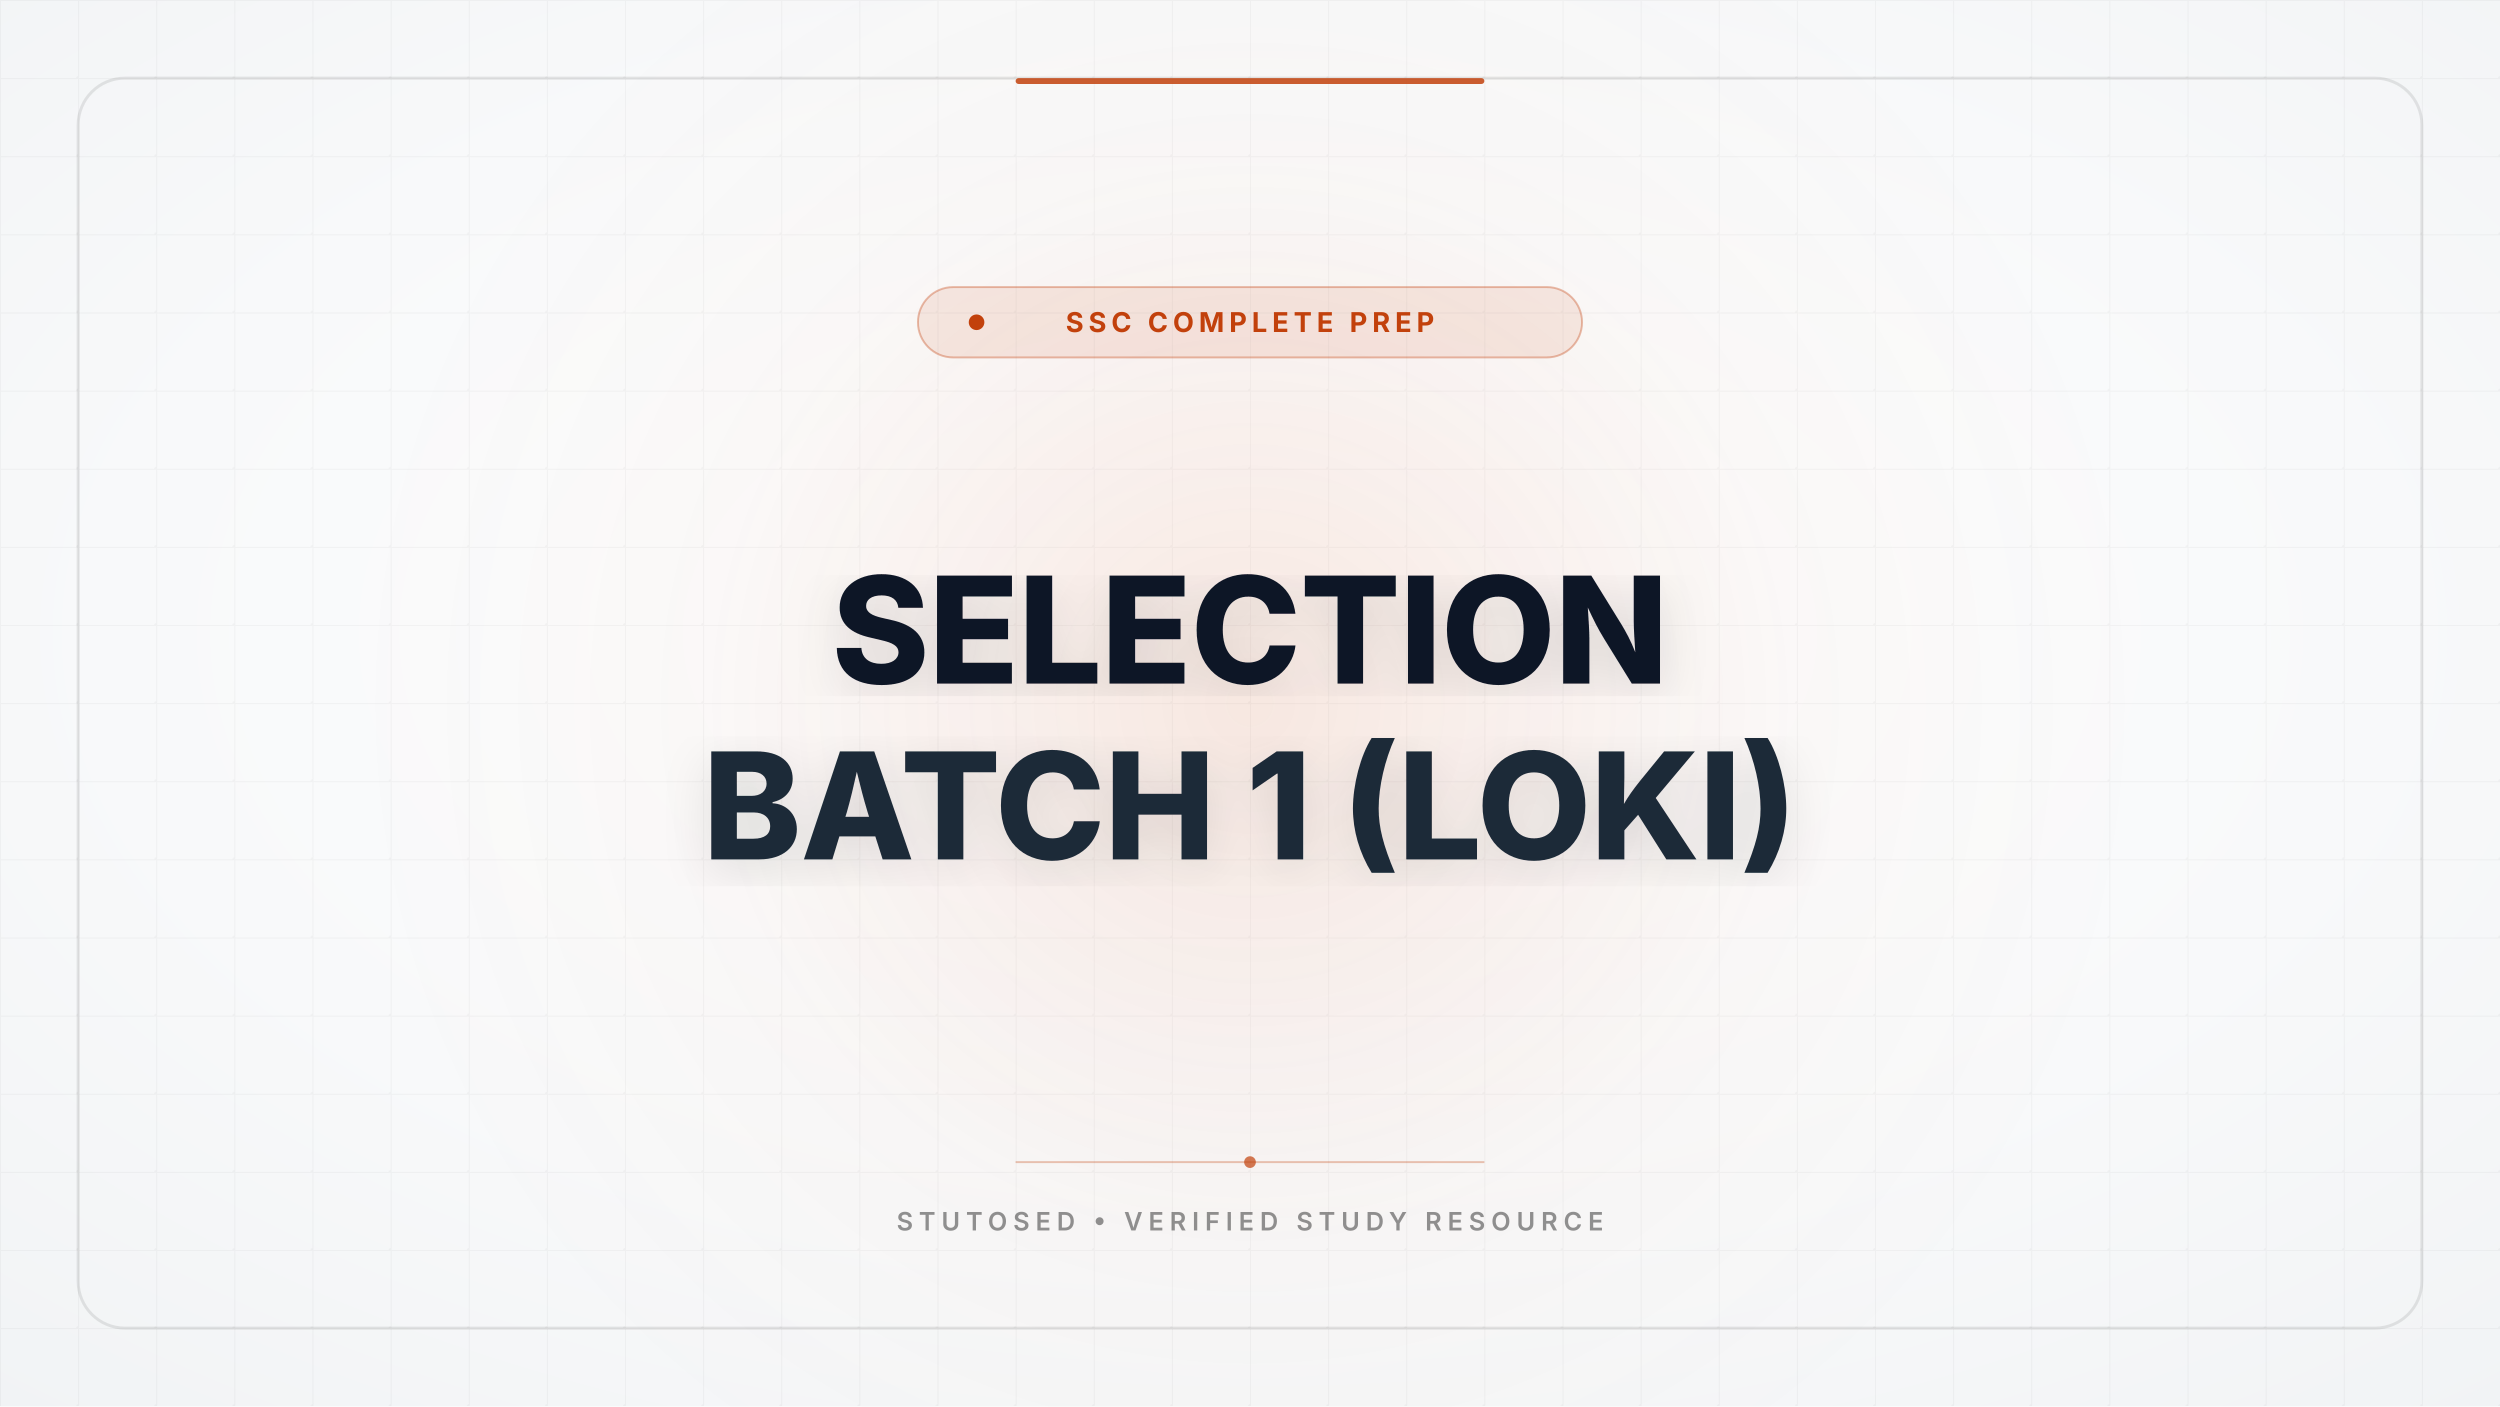
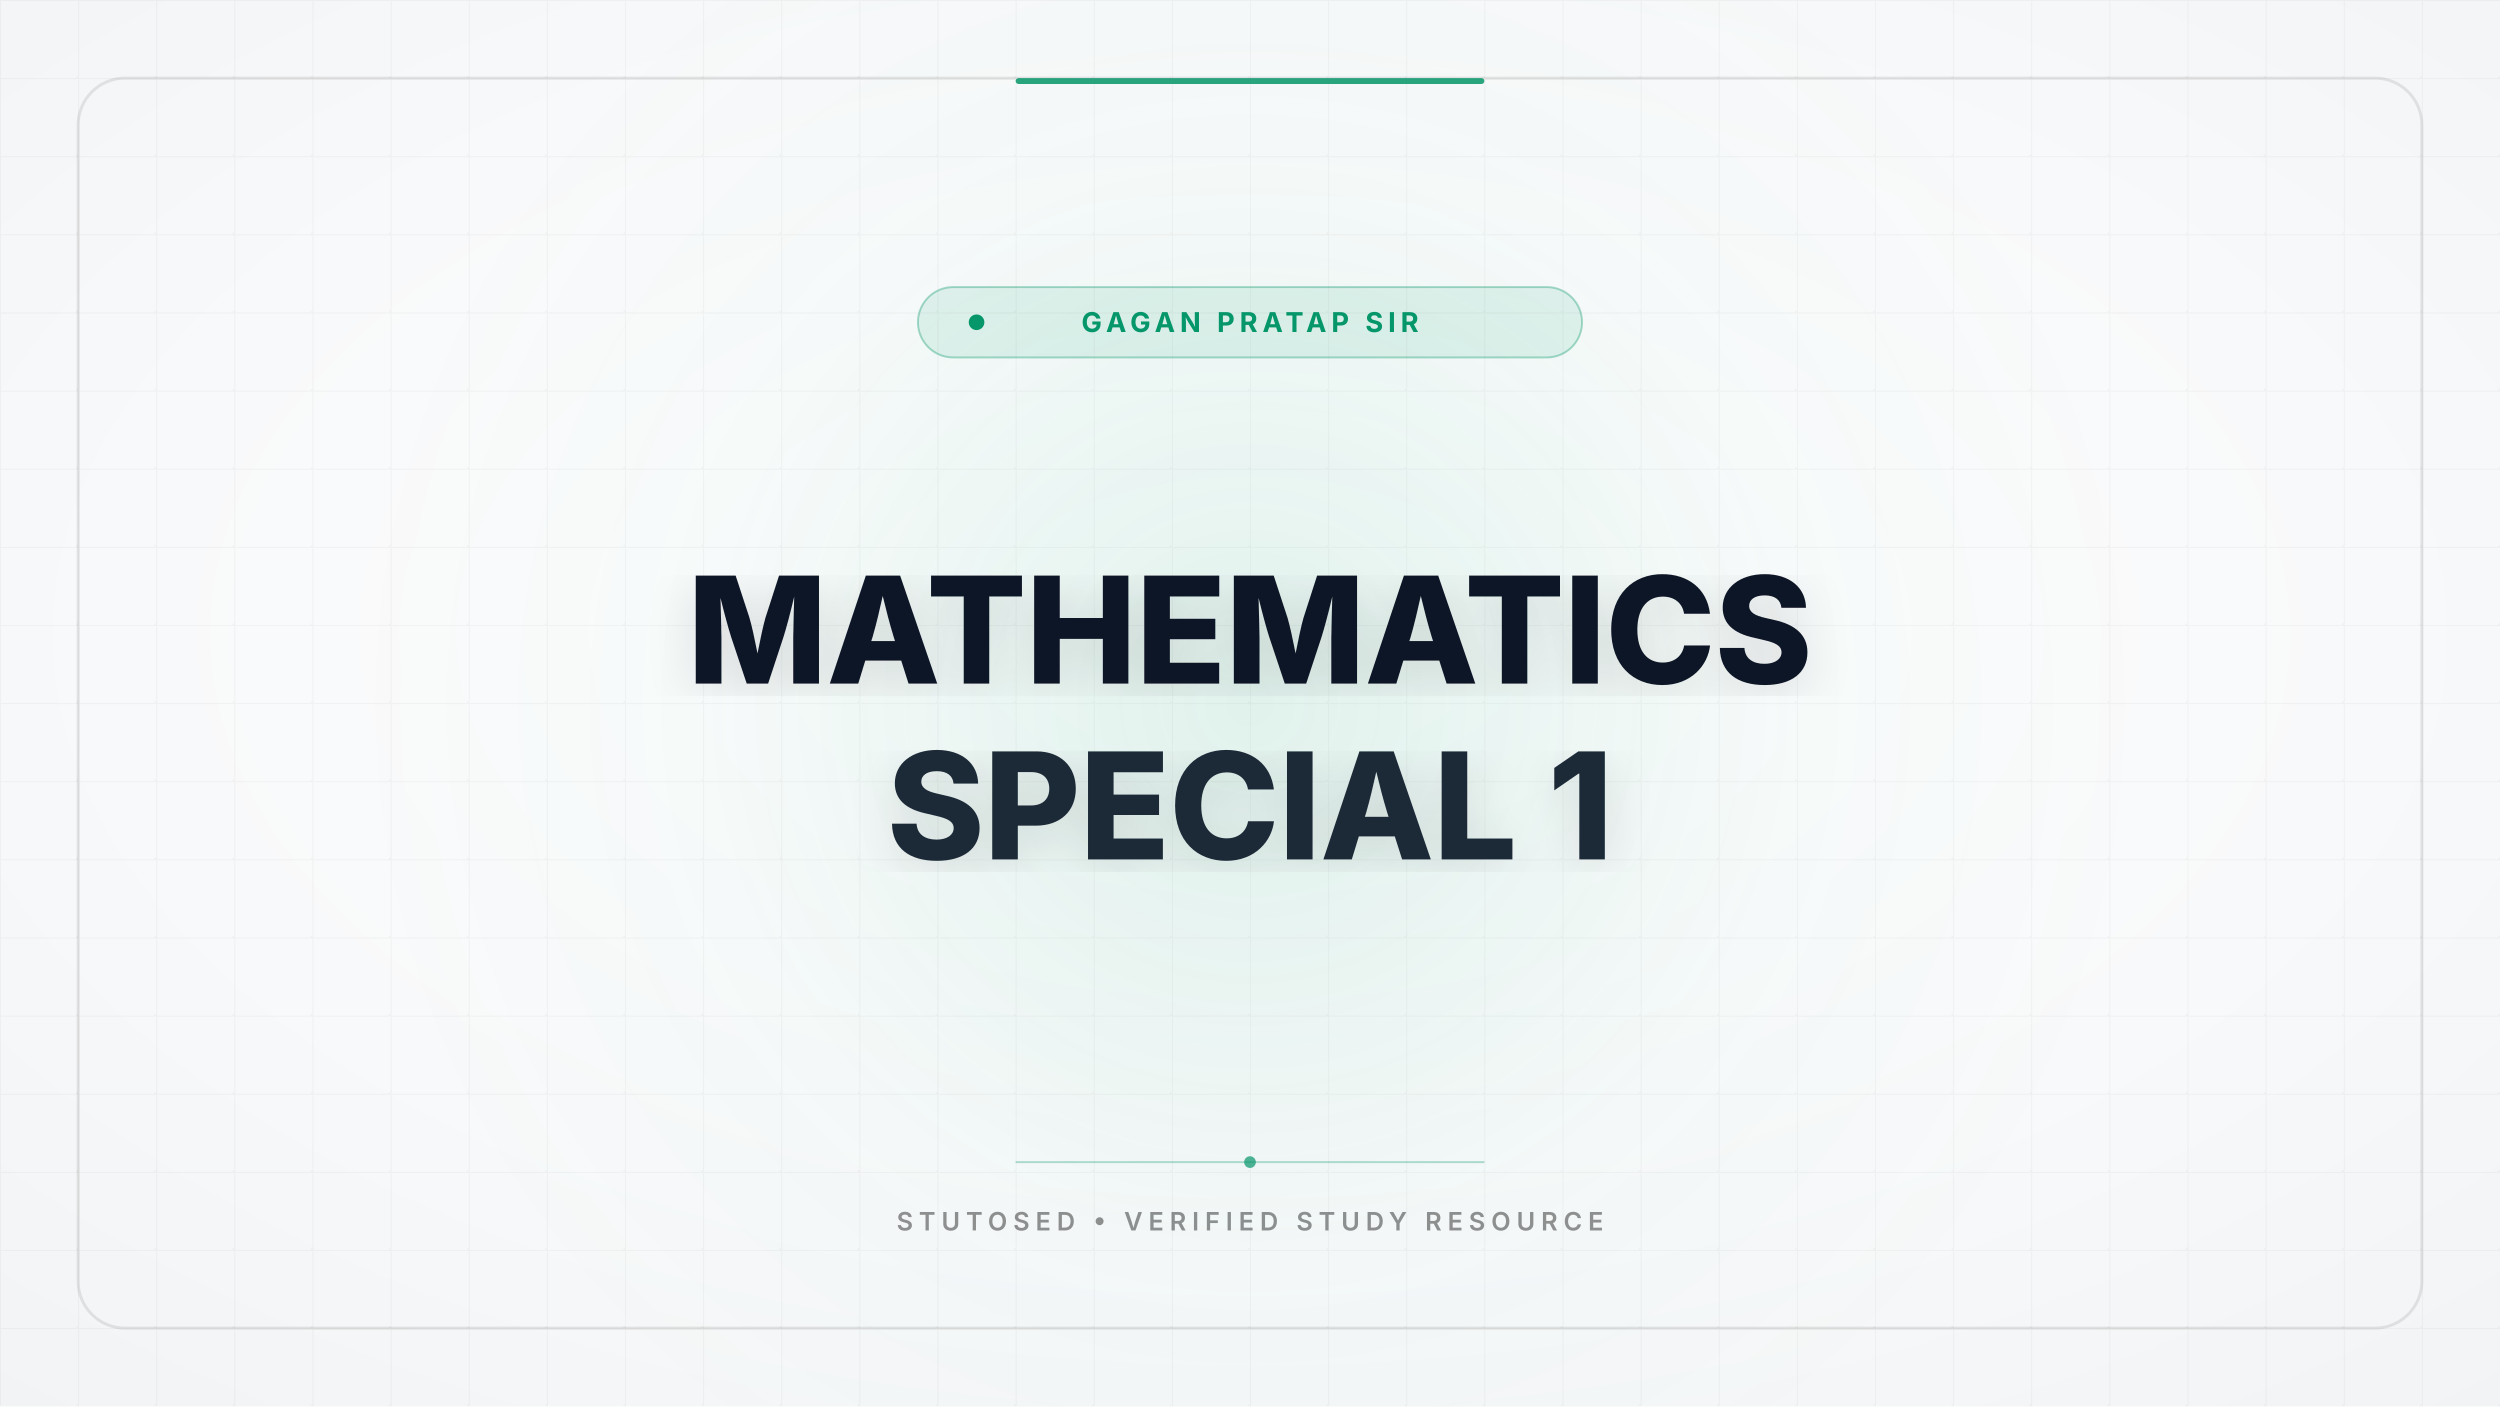
<svg xmlns="http://www.w3.org/2000/svg" viewBox="0 0 1280 720" width="1280" height="720">
  <defs>
    <radialGradient id="bg-grad" cx="50%" cy="45%" r="75%">
      <stop offset="0%" stop-color="#FFFFFF" />
      <stop offset="60%" stop-color="#F8F9FA" />
      <stop offset="100%" stop-color="#F1F3F5" />
    </radialGradient>
    <radialGradient id="accent-glow-rad" cx="50%" cy="50%" r="50%">
-       <stop offset="0%" stop-color="#c2410c" stop-opacity="0.12" />
-       <stop offset="60%" stop-color="#c2410c" stop-opacity="0.02" />
-       <stop offset="100%" stop-color="#c2410c" stop-opacity="0" />
+       <stop offset="0%" stop-color="#059669" stop-opacity="0.12" />
+       <stop offset="60%" stop-color="#059669" stop-opacity="0.02" />
+       <stop offset="100%" stop-color="#059669" stop-opacity="0" />
    </radialGradient>
    <filter id="shadow" x="-10%" y="-10%" width="120%" height="120%">
      <feDropShadow dx="0" dy="6" stdDeviation="12" flood-color="#000000" flood-opacity="0.12" />
    </filter>
    <pattern id="grid-pattern" width="40" height="40" patternUnits="userSpaceOnUse">
      <path d="M 40 0 L 0 0 0 40" fill="none" stroke="rgba(0,0,0,0.035)" stroke-width="1" />
      <circle cx="40" cy="40" r="1" fill="rgba(0,0,0,0.035)" />
    </pattern>
  </defs>
  <rect width="1280" height="720" fill="url(#bg-grad)" />
  <rect width="1280" height="720" fill="url(#grid-pattern)" />
  <circle cx="640" cy="360" r="460" fill="url(#accent-glow-rad)" />
  <rect x="40" y="40" width="1200" height="640" rx="24" fill="none" stroke="rgba(0,0,0,0.09)" stroke-width="1.5" />
-   <rect x="520" y="40" width="240" height="3" rx="1.5" fill="#c2410c" opacity="0.85" />
+   <rect x="520" y="40" width="240" height="3" rx="1.5" fill="#059669" opacity="0.85" />
  <g transform="translate(640, 165)">
-     <rect x="-170" y="-18" width="340" height="36" rx="18" fill="#c2410c" fill-opacity="0.1" stroke="#c2410c" stroke-opacity="0.35" stroke-width="1" />
-     <circle cx="-140" cy="0" r="4" fill="#c2410c" />
-     <text x="0" y="5" text-anchor="middle" font-family="'Space Grotesk', -apple-system, system-ui, sans-serif" font-size="14" font-weight="700" letter-spacing="2.5" fill="#c2410c" text-transform="uppercase">
-       SSC COMPLETE PREP
+     <rect x="-170" y="-18" width="340" height="36" rx="18" fill="#059669" fill-opacity="0.1" stroke="#059669" stroke-opacity="0.35" stroke-width="1" />
+     <circle cx="-140" cy="0" r="4" fill="#059669" />
+     <text x="0" y="5" text-anchor="middle" font-family="'Space Grotesk', -apple-system, system-ui, sans-serif" font-size="14" font-weight="700" letter-spacing="2.5" fill="#059669" text-transform="uppercase">
+       GAGAN PRATAP SIR
    </text>
  </g>
  <g>
-     <text x="640" y="350" text-anchor="middle" font-family="'Space Grotesk', -apple-system, system-ui, sans-serif" font-size="76" font-weight="800" letter-spacing="-0.5" fill="#111827" filter="url(#shadow)">SELECTION</text>
-     <text x="640" y="440" text-anchor="middle" font-family="'Space Grotesk', -apple-system, system-ui, sans-serif" font-size="76" font-weight="800" letter-spacing="-0.5" fill="#1F2937" filter="url(#shadow)">BATCH 1 (LOKI)</text>
+     <text x="640" y="350" text-anchor="middle" font-family="'Space Grotesk', -apple-system, system-ui, sans-serif" font-size="76" font-weight="800" letter-spacing="-0.5" fill="#111827" filter="url(#shadow)">MATHEMATICS</text>
+     <text x="640" y="440" text-anchor="middle" font-family="'Space Grotesk', -apple-system, system-ui, sans-serif" font-size="76" font-weight="800" letter-spacing="-0.5" fill="#1F2937" filter="url(#shadow)">SPECIAL 1</text>
  </g>
  <g transform="translate(640, 595)">
-     <line x1="-120" y1="0" x2="120" y2="0" stroke="#c2410c" stroke-opacity="0.3" stroke-width="1" />
-     <circle cx="0" cy="0" r="3" fill="#c2410c" opacity="0.7" />
+     <line x1="-120" y1="0" x2="120" y2="0" stroke="#059669" stroke-opacity="0.3" stroke-width="1" />
+     <circle cx="0" cy="0" r="3" fill="#059669" opacity="0.7" />
  </g>
  <g transform="translate(640, 630)">
    <text x="0" y="0" text-anchor="middle" font-family="'Space Grotesk', -apple-system, system-ui, sans-serif" font-size="13" font-weight="600" letter-spacing="3" fill="rgba(0,0,0,0.42)">
      STUTOSED • VERIFIED STUDY RESOURCE
    </text>
  </g>
</svg>
